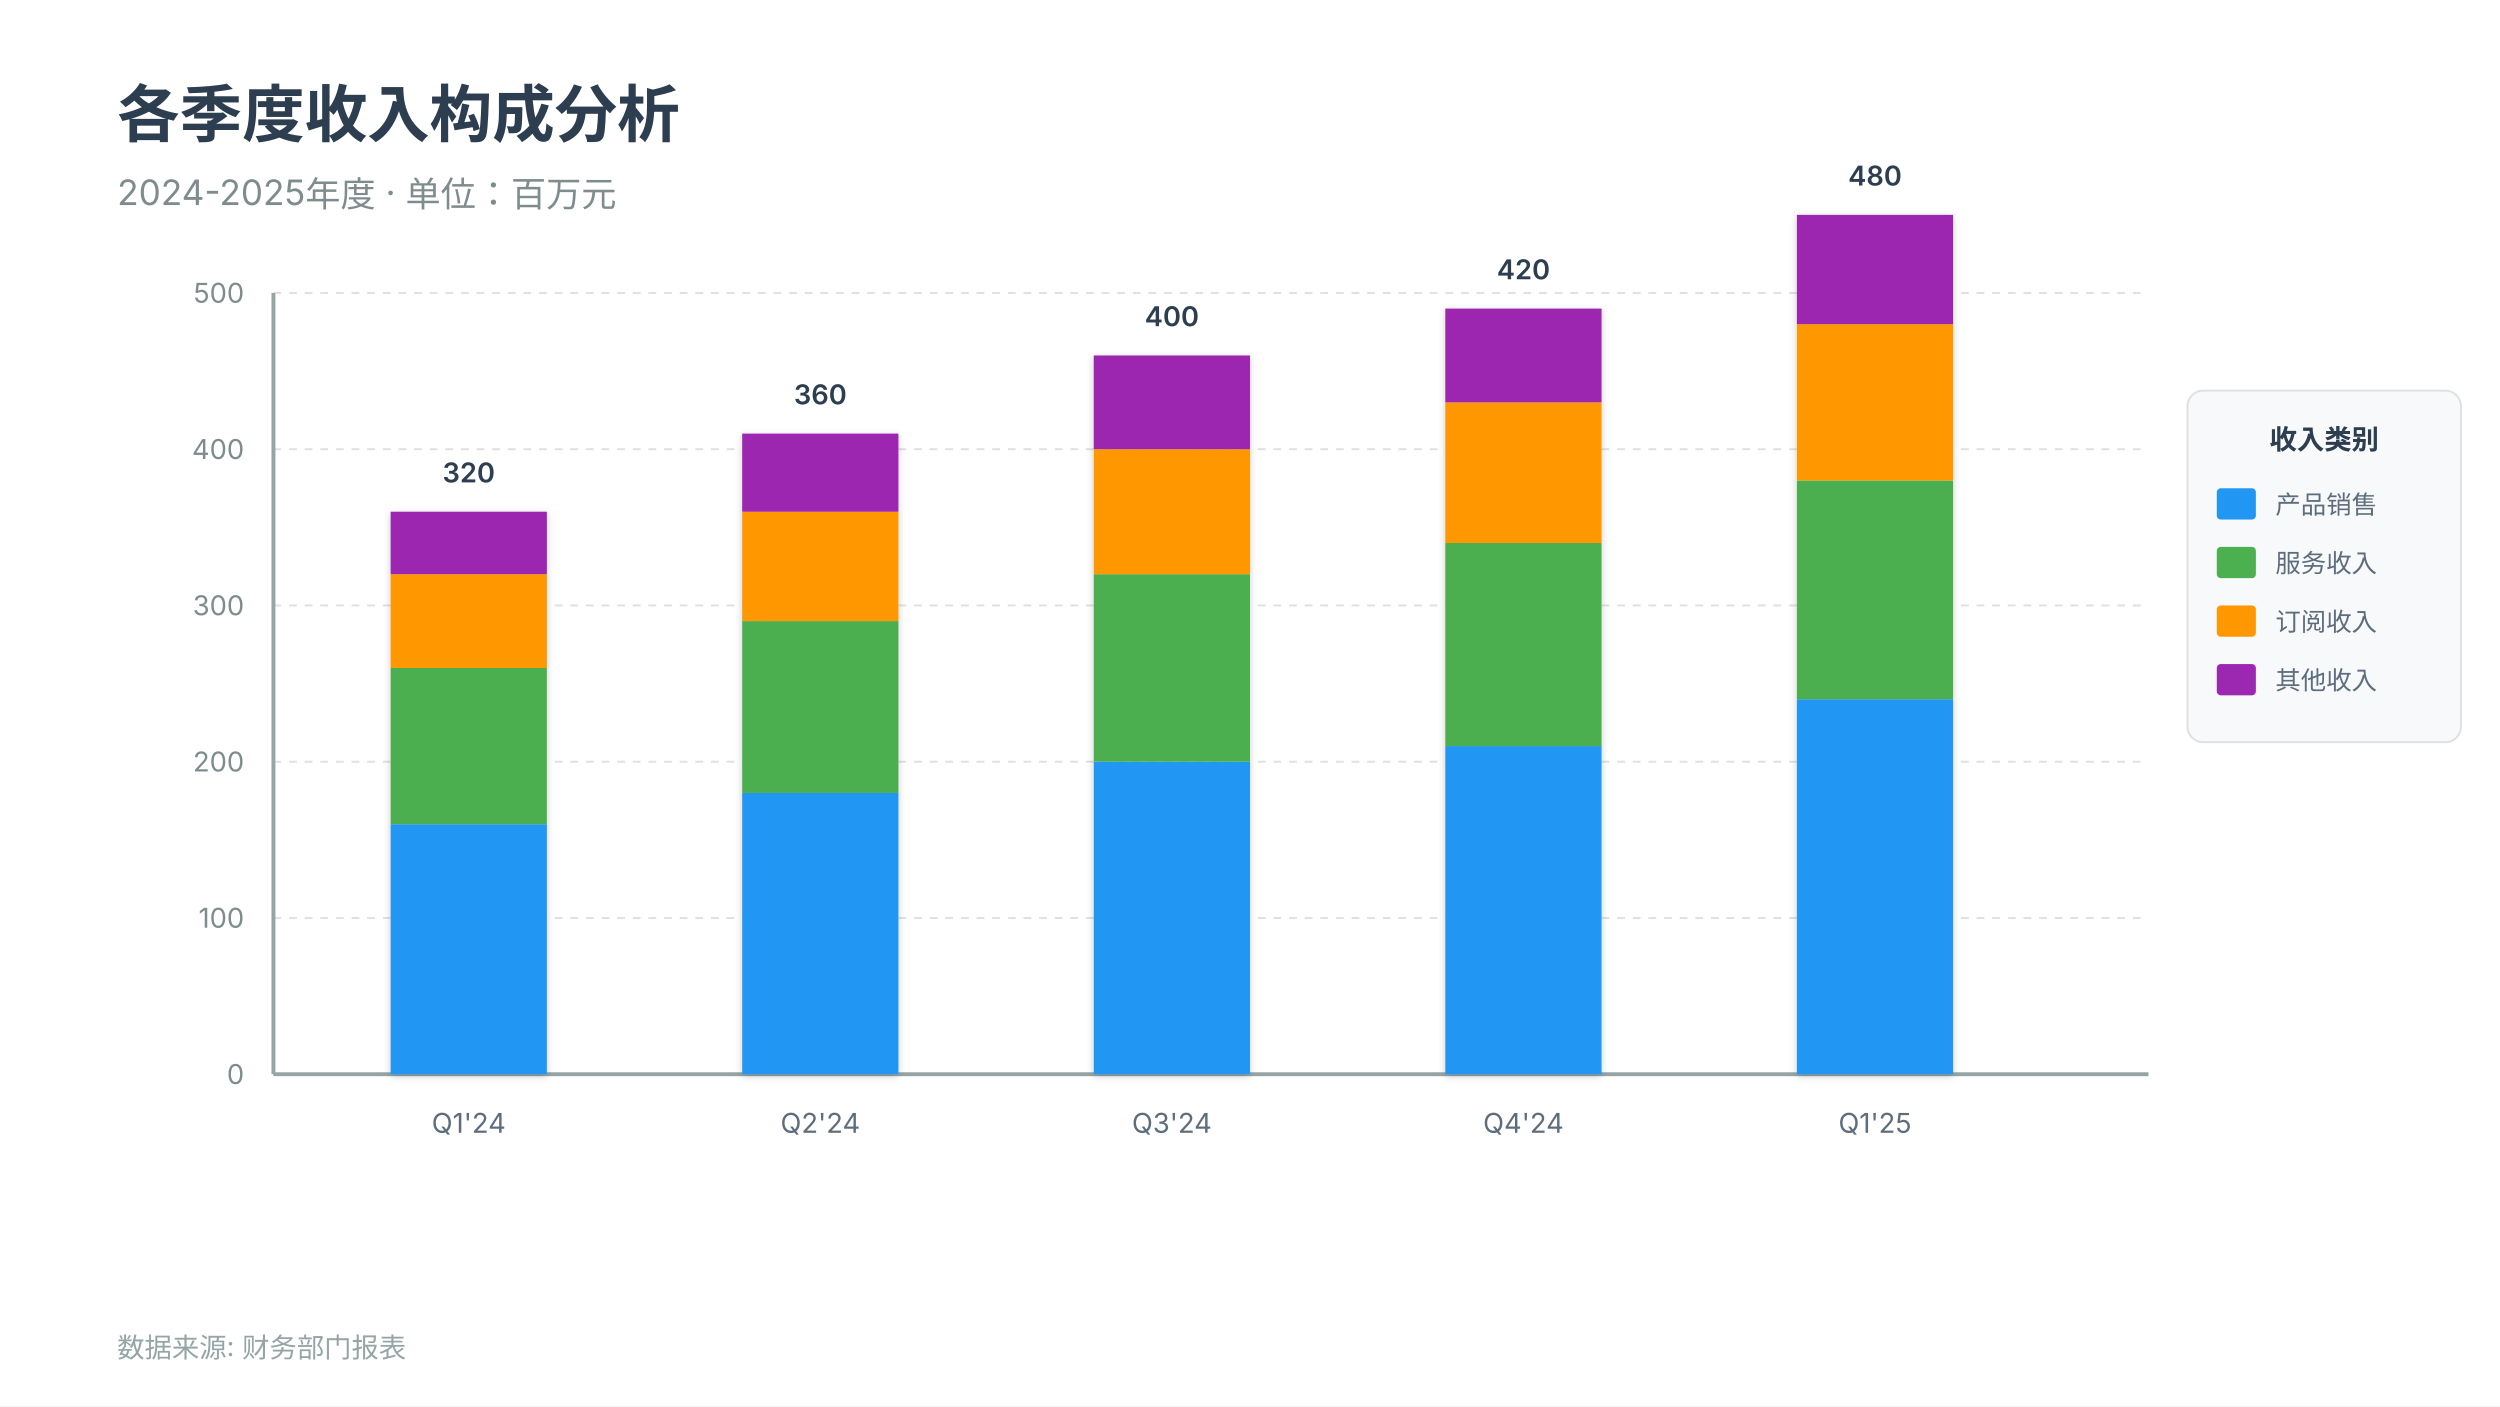
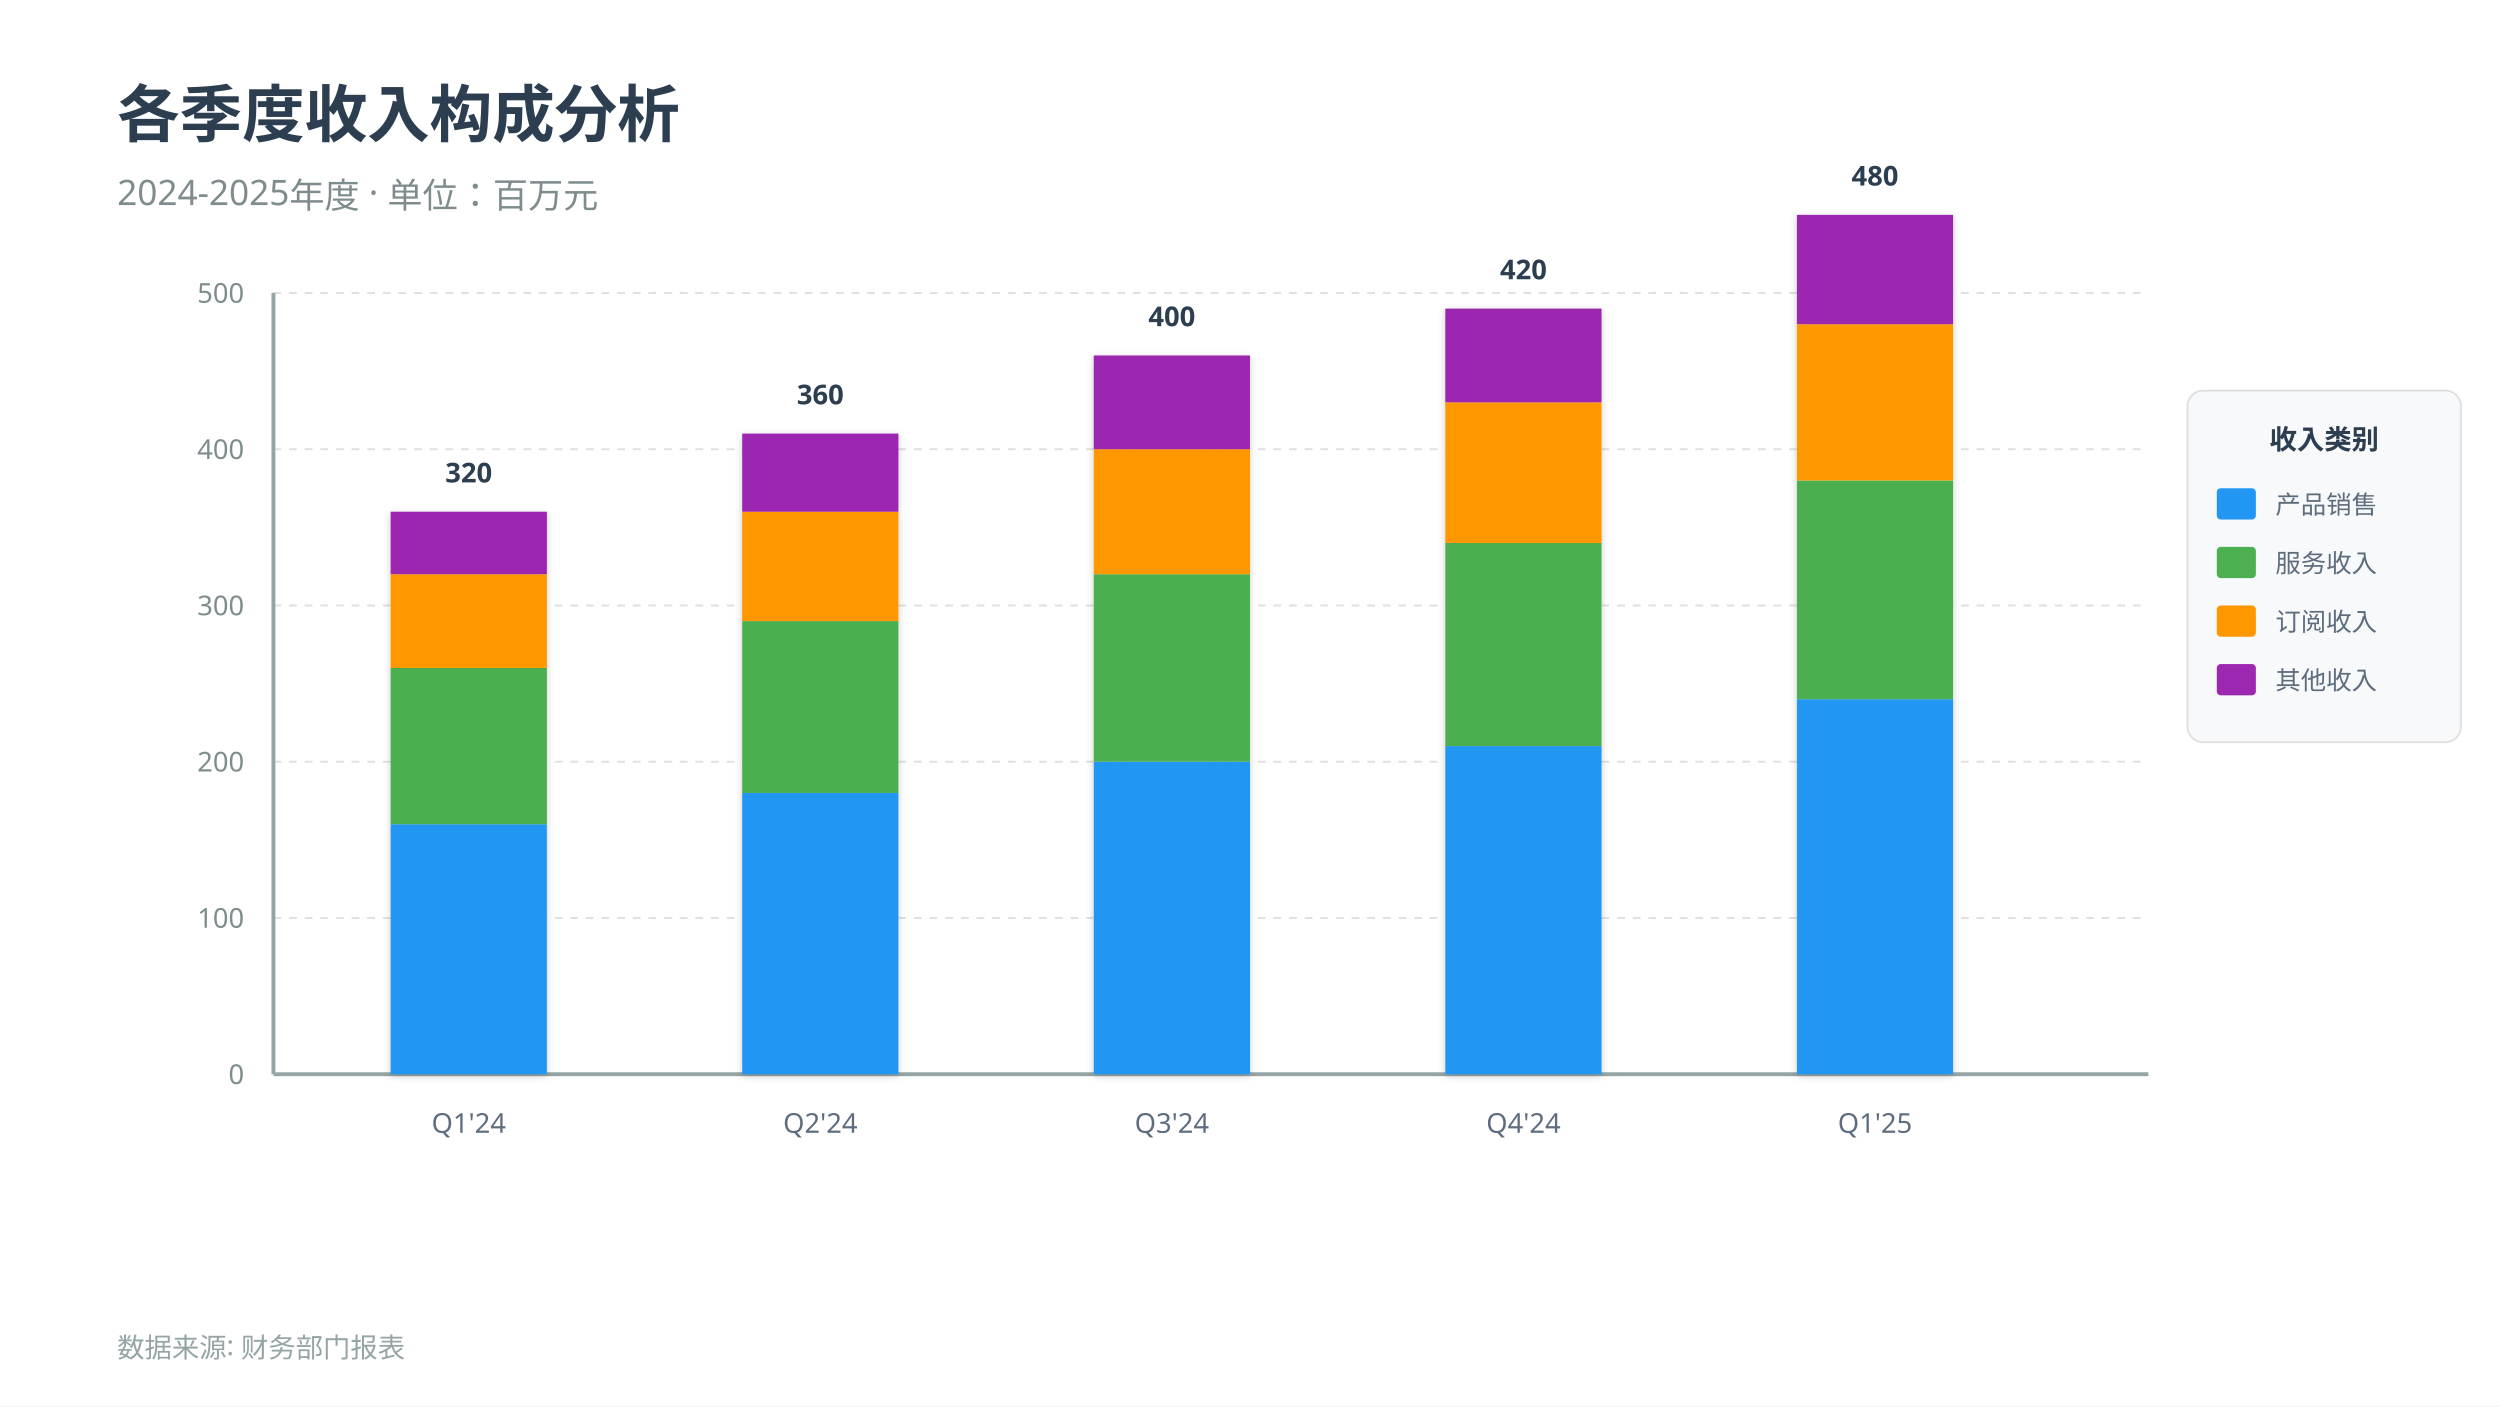
<svg xmlns="http://www.w3.org/2000/svg" viewBox="0 0 1280 720" width="1280" height="720">
  <defs>
    <filter id="stackShadow">
      <feGaussianBlur in="SourceAlpha" stdDeviation="2" />
      <feOffset dx="0" dy="1" />
      <feComponentTransfer>
        <feFuncA type="linear" slope="0.2" />
      </feComponentTransfer>
      <feMerge>
        <feMergeNode />
        <feMergeNode in="SourceGraphic" />
      </feMerge>
    </filter>
  </defs>
  <rect width="1280" height="720" fill="#FFFFFF" />
-   <text x="60" y="70" font-family="-apple-system, BlinkMacSystemFont, 'Segoe UI', sans-serif" font-size="32" font-weight="bold" fill="#2C3E50">
+   <text x="60" y="70" font-family="思源黑体, Source Han Sans SC" font-size="32" font-weight="bold" fill="#2C3E50">
    <tspan>各季度收入构成分析</tspan>
  </text>
-   <text x="60" y="105" font-family="-apple-system, BlinkMacSystemFont, 'Segoe UI', sans-serif" font-size="18" fill="#7F8C8D">
+   <text x="60" y="105" font-family="思源黑体, Source Han Sans SC" font-size="18" fill="#7F8C8D">
    <tspan>2024-2025年度 · 单位：百万元</tspan>
  </text>
  <g id="chartArea">
    <line x1="140" y1="550" x2="1100" y2="550" stroke="#E0E0E0" stroke-width="1" stroke-dasharray="4,4" />
    <line x1="140" y1="470" x2="1100" y2="470" stroke="#E0E0E0" stroke-width="1" stroke-dasharray="4,4" />
    <line x1="140" y1="390" x2="1100" y2="390" stroke="#E0E0E0" stroke-width="1" stroke-dasharray="4,4" />
    <line x1="140" y1="310" x2="1100" y2="310" stroke="#E0E0E0" stroke-width="1" stroke-dasharray="4,4" />
    <line x1="140" y1="230" x2="1100" y2="230" stroke="#E0E0E0" stroke-width="1" stroke-dasharray="4,4" />
    <line x1="140" y1="150" x2="1100" y2="150" stroke="#E0E0E0" stroke-width="1" stroke-dasharray="4,4" />
-     <text x="125" y="555" font-family="-apple-system, BlinkMacSystemFont, 'Segoe UI', sans-serif" font-size="14" fill="#7F8C8D" text-anchor="end">
+     <text x="125" y="555" font-family="思源黑体, Source Han Sans SC" font-size="14" fill="#7F8C8D" text-anchor="end">
      <tspan>0</tspan>
    </text>
-     <text x="125" y="475" font-family="-apple-system, BlinkMacSystemFont, 'Segoe UI', sans-serif" font-size="14" fill="#7F8C8D" text-anchor="end">
+     <text x="125" y="475" font-family="思源黑体, Source Han Sans SC" font-size="14" fill="#7F8C8D" text-anchor="end">
      <tspan>100</tspan>
    </text>
-     <text x="125" y="395" font-family="-apple-system, BlinkMacSystemFont, 'Segoe UI', sans-serif" font-size="14" fill="#7F8C8D" text-anchor="end">
+     <text x="125" y="395" font-family="思源黑体, Source Han Sans SC" font-size="14" fill="#7F8C8D" text-anchor="end">
      <tspan>200</tspan>
    </text>
-     <text x="125" y="315" font-family="-apple-system, BlinkMacSystemFont, 'Segoe UI', sans-serif" font-size="14" fill="#7F8C8D" text-anchor="end">
+     <text x="125" y="315" font-family="思源黑体, Source Han Sans SC" font-size="14" fill="#7F8C8D" text-anchor="end">
      <tspan>300</tspan>
    </text>
-     <text x="125" y="235" font-family="-apple-system, BlinkMacSystemFont, 'Segoe UI', sans-serif" font-size="14" fill="#7F8C8D" text-anchor="end">
+     <text x="125" y="235" font-family="思源黑体, Source Han Sans SC" font-size="14" fill="#7F8C8D" text-anchor="end">
      <tspan>400</tspan>
    </text>
-     <text x="125" y="155" font-family="-apple-system, BlinkMacSystemFont, 'Segoe UI', sans-serif" font-size="14" fill="#7F8C8D" text-anchor="end">
+     <text x="125" y="155" font-family="思源黑体, Source Han Sans SC" font-size="14" fill="#7F8C8D" text-anchor="end">
      <tspan>500</tspan>
    </text>
    <line x1="140" y1="150" x2="140" y2="550" stroke="#95A5A6" stroke-width="2" />
    <line x1="140" y1="550" x2="1100" y2="550" stroke="#95A5A6" stroke-width="2" />
    <g filter="url(#stackShadow)">
      <rect x="200" y="422" width="80" height="128" fill="#2196F3" />
      <rect x="200" y="342" width="80" height="80" fill="#4CAF50" />
      <rect x="200" y="294" width="80" height="48" fill="#FF9800" />
      <rect x="200" y="262" width="80" height="32" fill="#9C27B0" />
    </g>
-     <text x="240" y="580" font-family="-apple-system, BlinkMacSystemFont, 'Segoe UI', sans-serif" font-size="14" fill="#5D6D7E" text-anchor="middle">
+     <text x="240" y="580" font-family="思源黑体, Source Han Sans SC" font-size="14" fill="#5D6D7E" text-anchor="middle">
      <tspan>Q1'24</tspan>
    </text>
-     <text x="240" y="247" font-family="-apple-system, BlinkMacSystemFont, 'Segoe UI', sans-serif" font-size="14" font-weight="600" fill="#2C3E50" text-anchor="middle">
+     <text x="240" y="247" font-family="思源黑体, Source Han Sans SC" font-size="14" font-weight="600" fill="#2C3E50" text-anchor="middle">
      <tspan>320</tspan>
    </text>
    <g filter="url(#stackShadow)">
      <rect x="380" y="406" width="80" height="144" fill="#2196F3" />
      <rect x="380" y="318" width="80" height="88" fill="#4CAF50" />
      <rect x="380" y="262" width="80" height="56" fill="#FF9800" />
      <rect x="380" y="222" width="80" height="40" fill="#9C27B0" />
    </g>
-     <text x="420" y="580" font-family="-apple-system, BlinkMacSystemFont, 'Segoe UI', sans-serif" font-size="14" fill="#5D6D7E" text-anchor="middle">
+     <text x="420" y="580" font-family="思源黑体, Source Han Sans SC" font-size="14" fill="#5D6D7E" text-anchor="middle">
      <tspan>Q2'24</tspan>
    </text>
-     <text x="420" y="207" font-family="-apple-system, BlinkMacSystemFont, 'Segoe UI', sans-serif" font-size="14" font-weight="600" fill="#2C3E50" text-anchor="middle">
+     <text x="420" y="207" font-family="思源黑体, Source Han Sans SC" font-size="14" font-weight="600" fill="#2C3E50" text-anchor="middle">
      <tspan>360</tspan>
    </text>
    <g filter="url(#stackShadow)">
      <rect x="560" y="390" width="80" height="160" fill="#2196F3" />
      <rect x="560" y="294" width="80" height="96" fill="#4CAF50" />
      <rect x="560" y="230" width="80" height="64" fill="#FF9800" />
      <rect x="560" y="182" width="80" height="48" fill="#9C27B0" />
    </g>
-     <text x="600" y="580" font-family="-apple-system, BlinkMacSystemFont, 'Segoe UI', sans-serif" font-size="14" fill="#5D6D7E" text-anchor="middle">
+     <text x="600" y="580" font-family="思源黑体, Source Han Sans SC" font-size="14" fill="#5D6D7E" text-anchor="middle">
      <tspan>Q3'24</tspan>
    </text>
-     <text x="600" y="167" font-family="-apple-system, BlinkMacSystemFont, 'Segoe UI', sans-serif" font-size="14" font-weight="600" fill="#2C3E50" text-anchor="middle">
+     <text x="600" y="167" font-family="思源黑体, Source Han Sans SC" font-size="14" font-weight="600" fill="#2C3E50" text-anchor="middle">
      <tspan>400</tspan>
    </text>
    <g filter="url(#stackShadow)">
      <rect x="740" y="382" width="80" height="168" fill="#2196F3" />
      <rect x="740" y="278" width="80" height="104" fill="#4CAF50" />
      <rect x="740" y="206" width="80" height="72" fill="#FF9800" />
      <rect x="740" y="158" width="80" height="48" fill="#9C27B0" />
    </g>
-     <text x="780" y="580" font-family="-apple-system, BlinkMacSystemFont, 'Segoe UI', sans-serif" font-size="14" fill="#5D6D7E" text-anchor="middle">
+     <text x="780" y="580" font-family="思源黑体, Source Han Sans SC" font-size="14" fill="#5D6D7E" text-anchor="middle">
      <tspan>Q4'24</tspan>
    </text>
-     <text x="780" y="143" font-family="-apple-system, BlinkMacSystemFont, 'Segoe UI', sans-serif" font-size="14" font-weight="600" fill="#2C3E50" text-anchor="middle">
+     <text x="780" y="143" font-family="思源黑体, Source Han Sans SC" font-size="14" font-weight="600" fill="#2C3E50" text-anchor="middle">
      <tspan>420</tspan>
    </text>
    <g filter="url(#stackShadow)">
      <rect x="920" y="358" width="80" height="192" fill="#2196F3" />
      <rect x="920" y="246" width="80" height="112" fill="#4CAF50" />
      <rect x="920" y="166" width="80" height="80" fill="#FF9800" />
      <rect x="920" y="110" width="80" height="56" fill="#9C27B0" />
    </g>
-     <text x="960" y="580" font-family="-apple-system, BlinkMacSystemFont, 'Segoe UI', sans-serif" font-size="14" fill="#5D6D7E" text-anchor="middle">
+     <text x="960" y="580" font-family="思源黑体, Source Han Sans SC" font-size="14" fill="#5D6D7E" text-anchor="middle">
      <tspan>Q1'25</tspan>
    </text>
-     <text x="960" y="95" font-family="-apple-system, BlinkMacSystemFont, 'Segoe UI', sans-serif" font-size="14" font-weight="600" fill="#2C3E50" text-anchor="middle">
+     <text x="960" y="95" font-family="思源黑体, Source Han Sans SC" font-size="14" font-weight="600" fill="#2C3E50" text-anchor="middle">
      <tspan>480</tspan>
    </text>
  </g>
  <g id="legend" transform="translate(1120, 200)">
    <rect x="0" y="0" width="140" height="180" rx="8" fill="#F8F9FA" stroke="#E0E0E0" stroke-width="1" />
-     <text x="70" y="30" font-family="-apple-system, BlinkMacSystemFont, 'Segoe UI', sans-serif" font-size="14" font-weight="600" fill="#2C3E50" text-anchor="middle">
+     <text x="70" y="30" font-family="思源黑体, Source Han Sans SC" font-size="14" font-weight="600" fill="#2C3E50" text-anchor="middle">
      <tspan>收入类别</tspan>
    </text>
    <rect x="15" y="50" width="20" height="16" rx="2" fill="#2196F3" />
-     <text x="45" y="63" font-family="-apple-system, BlinkMacSystemFont, 'Segoe UI', sans-serif" font-size="13" fill="#5D6D7E">
+     <text x="45" y="63" font-family="思源黑体, Source Han Sans SC" font-size="13" fill="#5D6D7E">
      <tspan>产品销售</tspan>
    </text>
    <rect x="15" y="80" width="20" height="16" rx="2" fill="#4CAF50" />
-     <text x="45" y="93" font-family="-apple-system, BlinkMacSystemFont, 'Segoe UI', sans-serif" font-size="13" fill="#5D6D7E">
+     <text x="45" y="93" font-family="思源黑体, Source Han Sans SC" font-size="13" fill="#5D6D7E">
      <tspan>服务收入</tspan>
    </text>
    <rect x="15" y="110" width="20" height="16" rx="2" fill="#FF9800" />
-     <text x="45" y="123" font-family="-apple-system, BlinkMacSystemFont, 'Segoe UI', sans-serif" font-size="13" fill="#5D6D7E">
+     <text x="45" y="123" font-family="思源黑体, Source Han Sans SC" font-size="13" fill="#5D6D7E">
      <tspan>订阅收入</tspan>
    </text>
    <rect x="15" y="140" width="20" height="16" rx="2" fill="#9C27B0" />
-     <text x="45" y="153" font-family="-apple-system, BlinkMacSystemFont, 'Segoe UI', sans-serif" font-size="13" fill="#5D6D7E">
+     <text x="45" y="153" font-family="思源黑体, Source Han Sans SC" font-size="13" fill="#5D6D7E">
      <tspan>其他收入</tspan>
    </text>
  </g>
-   <text x="60" y="695" font-family="-apple-system, BlinkMacSystemFont, 'Segoe UI', sans-serif" font-size="14" fill="#95A5A6">
+   <text x="60" y="695" font-family="思源黑体, Source Han Sans SC" font-size="14" fill="#95A5A6">
    <tspan>数据来源: 财务部门报表</tspan>
  </text>
</svg>
